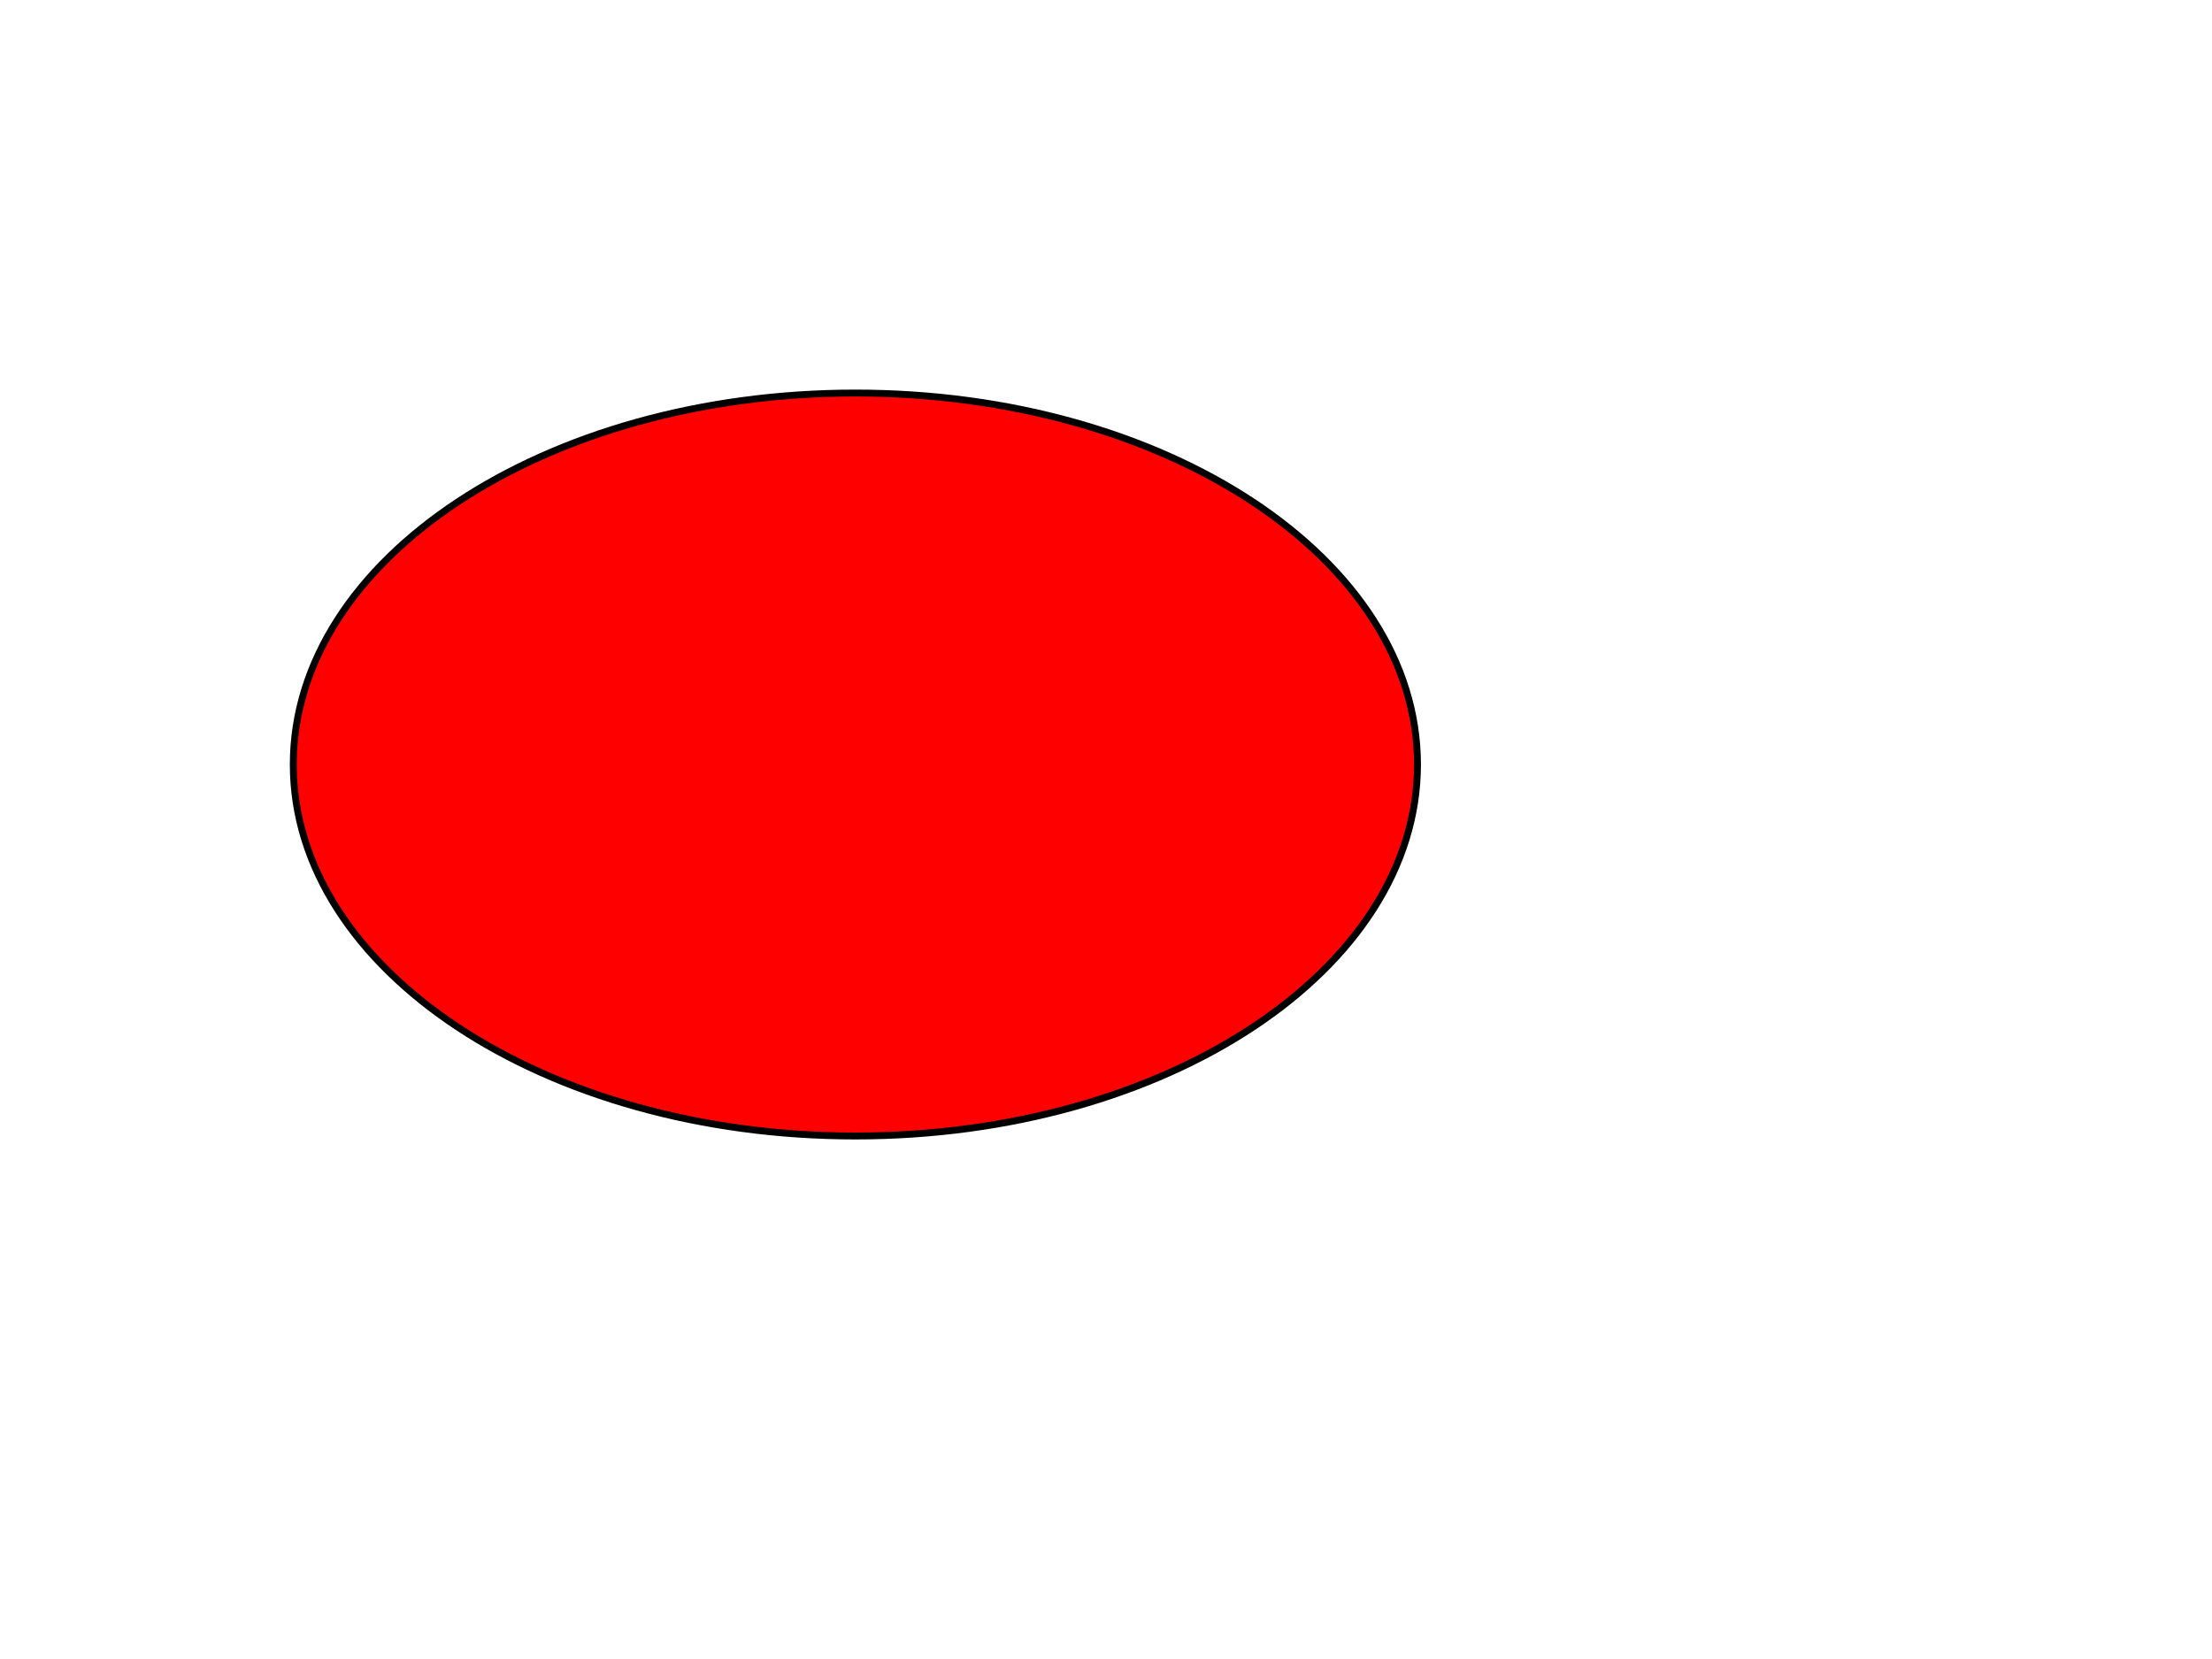
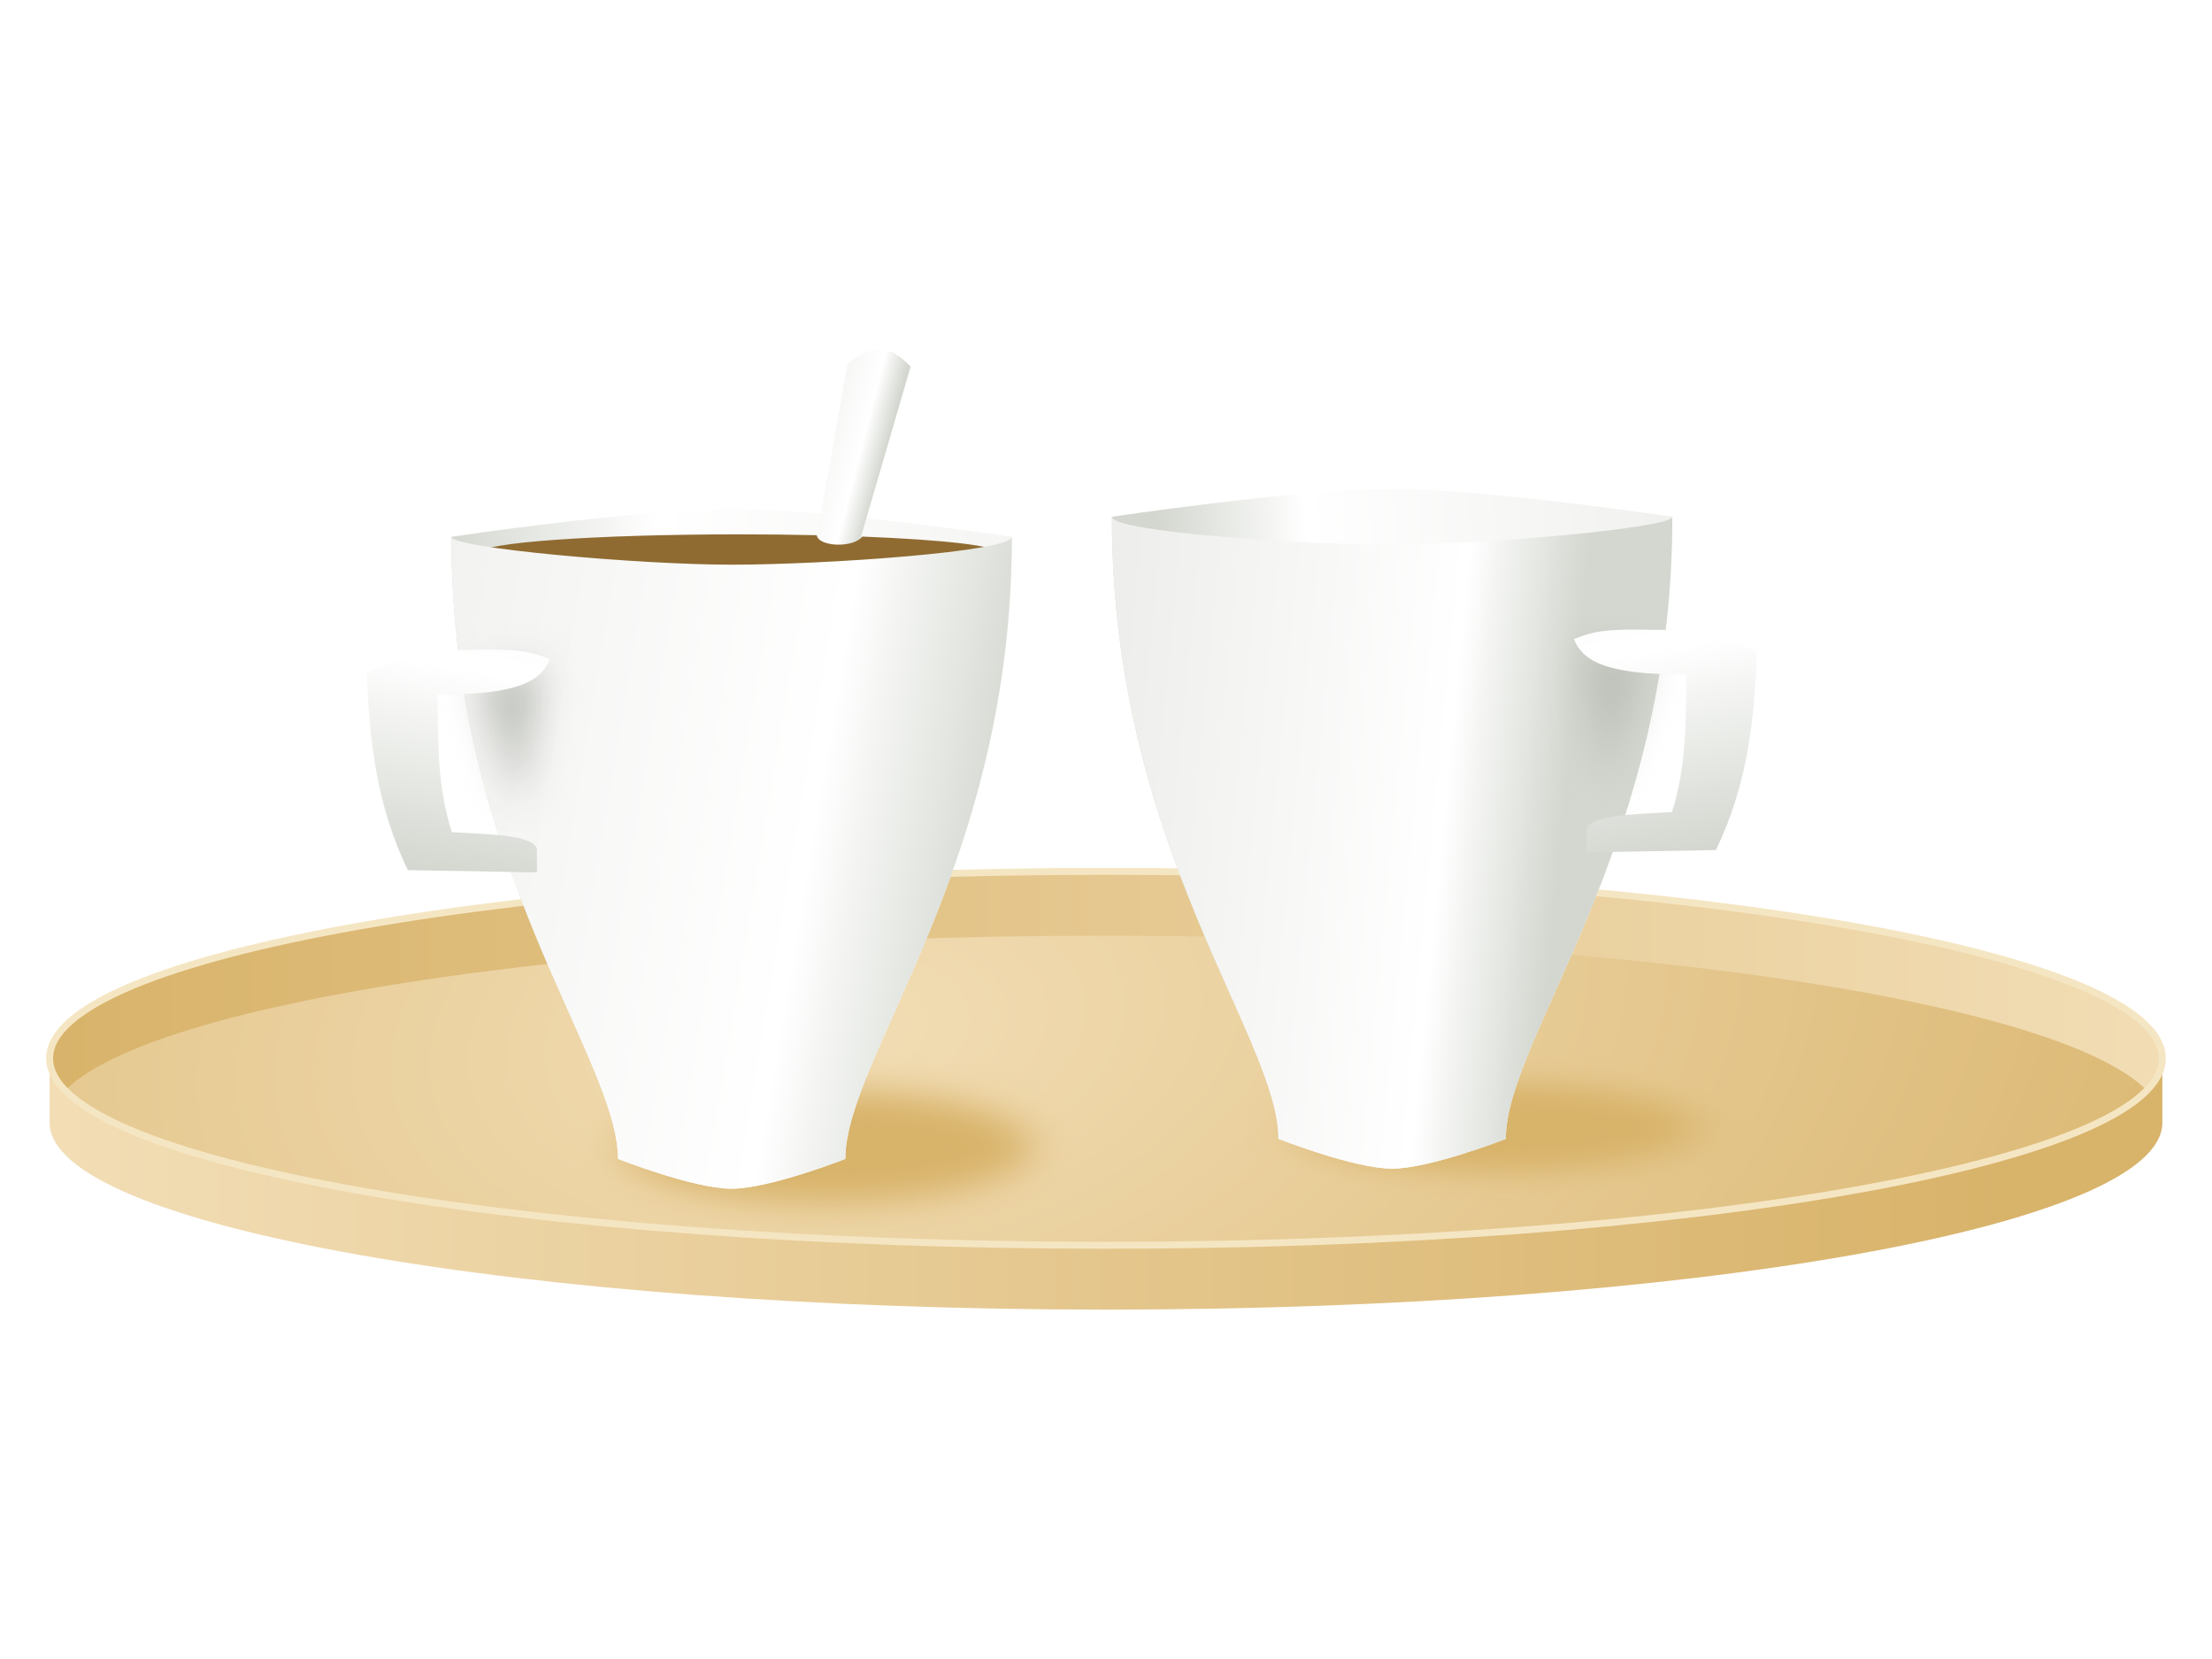
- <svg xmlns="http://www.w3.org/2000/svg" width="320" height="240" viewBox="0 0 320 240" id="svg2" version="1.1">
-   <defs id="defs4" />
+ <svg xmlns="http://www.w3.org/2000/svg" xmlns:xlink="http://www.w3.org/1999/xlink" width="320" height="240" viewBox="0 0 320 240" id="svg2" version="1.1">
+   <defs id="defs4">
+     <linearGradient gradientUnits="userSpaceOnUse" y2="294.536" x2="213.565" y1="296.286" x1="240.905" id="linearGradient5216" xlink:href="#linearGradient5162" />
+     <linearGradient id="linearGradient5162">
+       <stop id="stop5164" offset="0" style="stop-color:#d3d7cf;stop-opacity:1" />
+       <stop style="stop-color:#ffffff;stop-opacity:1" offset="0.26" id="stop5170" />
+       <stop id="stop5166" offset="1" style="stop-color:#eeeeec;stop-opacity:1" />
+     </linearGradient>
+     <linearGradient y2="303.894" x2="244.119" y1="305.976" x1="222.498" gradientUnits="userSpaceOnUse" id="linearGradient5210" xlink:href="#linearGradient5162" />
+     <filter height="1.688" y="-0.344" width="2.586" x="-0.793" id="filter5190" style="color-interpolation-filters:sRGB">
+       <feGaussianBlur id="feGaussianBlur5192" stdDeviation="0.95" />
+     </filter>
+     <linearGradient y2="264.82" x2="223.289" y1="301.721" x1="216.624" gradientTransform="translate(-1.43566,1.78033)" gradientUnits="userSpaceOnUse" id="linearGradient5212" xlink:href="#linearGradient5162" />
+     <filter height="1.778" y="-0.389" width="1.281" x="-0.141" id="filter10638" style="color-interpolation-filters:sRGB">
+       <feGaussianBlur id="feGaussianBlur10640" stdDeviation="1.134" />
+     </filter>
+     <linearGradient gradientTransform="matrix(3.041012,0,0,3.044228,-598.6696,-792.7771)" gradientUnits="userSpaceOnUse" y2="264.82" x2="223.289" y1="301.721" x1="216.624" id="linearGradient5174" xlink:href="#linearGradient5162" />
+     <linearGradient gradientTransform="matrix(3.041012,0,0,3.044228,-594.3037,-798.1968)" gradientUnits="userSpaceOnUse" y2="302.394" x2="207.994" y1="308.101" x1="242.123" id="linearGradient5172" xlink:href="#linearGradient5162" />
+     <linearGradient gradientTransform="matrix(3.041012,0,0,3.044228,-514.8573,-811.8958)" gradientUnits="userSpaceOnUse" y2="289.714" x2="206.375" y1="290.839" x1="210.75" id="linearGradient5236" xlink:href="#linearGradient5162" />
+     <linearGradient gradientTransform="matrix(3.041012,0,0,3.044228,-594.3037,-798.1968)" gradientUnits="userSpaceOnUse" y2="301.411" x2="256.44" y1="302.536" x1="216.905" id="linearGradient5214" xlink:href="#linearGradient5162" />
+     <filter height="1.728" y="-0.364" width="1.263" x="-0.131" id="filter10634" style="color-interpolation-filters:sRGB">
+       <feGaussianBlur id="feGaussianBlur10636" stdDeviation="1.061" />
+     </filter>
+     <radialGradient gradientUnits="userSpaceOnUse" gradientTransform="matrix(1.532373,-0.185887,0.1039897,0.8572455,162.4537,-61.08758)" r="65.75" fy="-340.967" fx="-219.918" cy="-340.967" cx="-219.918" id="radialGradient5238" xlink:href="#linearGradient3636" />
+     <linearGradient id="linearGradient3636">
+       <stop id="stop3638" offset="0" style="stop-color:#f2ddb5;stop-opacity:1" />
+       <stop id="stop3640" offset="1" style="stop-color:#d8b36a;stop-opacity:1" />
+     </linearGradient>
+     <clipPath id="clipPath4577" clipPathUnits="userSpaceOnUse">
+       <ellipse ry="11.625" rx="65.75" cy="-310.75" cx="-193.125" id="ellipse4579" style="opacity:1;fill:#ff00ff;fill-opacity:1;fill-rule:evenodd;stroke:#000000;stroke-width:1;stroke-linecap:round;stroke-linejoin:bevel;stroke-miterlimit:4;stroke-dasharray:none;stroke-dashoffset:0;stroke-opacity:1" />
+     </clipPath>
+     <linearGradient gradientUnits="userSpaceOnUse" y2="319.25" x2="162.75" y1="319.25" x1="296.25" id="linearGradient5266" xlink:href="#linearGradient3636" />
+     <clipPath id="clipPath5262" clipPathUnits="userSpaceOnUse">
+       <ellipse style="opacity:1;fill:#ff00ff;fill-opacity:1;fill-rule:evenodd;stroke:#000000;stroke-width:1;stroke-linecap:round;stroke-linejoin:bevel;stroke-miterlimit:4;stroke-dasharray:none;stroke-dashoffset:0;stroke-opacity:1" id="ellipse5264" cx="228.875" cy="319.25" rx="65.75" ry="11.625" />
+     </clipPath>
+     <linearGradient gradientTransform="matrix(2.324272,0,0,2.32673,-371.9677,-589.7058)" gradientUnits="userSpaceOnUse" y2="320.125" x2="284.875" y1="320.125" x1="163.5" id="linearGradient5242" xlink:href="#linearGradient3636" />
+   </defs>
  <g id="layer1">
-     <ellipse style="fill:#ff0000;fill-rule:evenodd;stroke:#000000;stroke-width:1px;stroke-linecap:butt;stroke-linejoin:miter;stroke-opacity:1" id="path14439" cx="123.744" cy="110.599" rx="81.317" ry="53.74" />
+     <path id="ellipse4564" d="m 160,126.054 c -84.401,0 -152.821,12.11 -152.821,27.048 v 9.307 c 0,14.938 68.42,27.048 152.821,27.048 84.401,0 152.821,-12.11 152.821,-27.048 v -9.307 c 0,-14.938 -68.42,-27.048 -152.821,-27.048 z" style="display:inline;opacity:1;fill:url(#linearGradient5242);fill-opacity:1;fill-rule:evenodd;stroke:none;stroke-width:1;stroke-linecap:round;stroke-linejoin:bevel;stroke-miterlimit:4;stroke-dasharray:none;stroke-dashoffset:0;stroke-opacity:1" />
+     <path transform="matrix(2.324272,0,0,2.32673,-371.9677,-589.7058)" clip-path="url(#clipPath5262)" style="display:inline;opacity:1;fill:url(#linearGradient5266);fill-opacity:1;fill-rule:evenodd;stroke:none;stroke-width:0.43;stroke-linecap:round;stroke-linejoin:bevel;stroke-miterlimit:4;stroke-dasharray:none;stroke-dashoffset:0;stroke-opacity:1" d="m 228.875,307.625 c -36.313,0 -65.75,5.205 -65.75,11.625 v 4 c 0,6.42 29.437,11.625 65.75,11.625 36.313,0 65.75,-5.205 65.75,-11.625 v -4 c 0,-6.42 -29.437,-11.625 -65.75,-11.625 z" id="path5260" />
+     <ellipse transform="matrix(2.324272,0,0,2.32673,608.875,876.1338)" clip-path="url(#clipPath4577)" ry="11.625" rx="65.75" cy="-306.75" cx="-193.125" id="path4560" style="display:inline;opacity:1;fill:url(#radialGradient5238);fill-opacity:1;fill-rule:evenodd;stroke:none;stroke-width:0.43;stroke-linecap:round;stroke-linejoin:bevel;stroke-miterlimit:4;stroke-dasharray:none;stroke-dashoffset:0;stroke-opacity:1" />
+     <ellipse ry="27.048" rx="152.821" cy="153.103" cx="160" id="ellipse5270" style="display:inline;opacity:1;fill:none;fill-opacity:1;fill-rule:evenodd;stroke:#f5e6c3;stroke-width:1;stroke-linecap:round;stroke-linejoin:bevel;stroke-miterlimit:4;stroke-dasharray:none;stroke-dashoffset:0;stroke-opacity:1" />
+     <ellipse style="display:inline;opacity:1;fill:none;fill-opacity:1;fill-rule:evenodd;stroke:none;stroke-width:1;stroke-linecap:round;stroke-linejoin:bevel;stroke-miterlimit:4;stroke-dasharray:none;stroke-dashoffset:0;stroke-opacity:1" id="ellipse4562" cx="160" cy="157.756" rx="152.821" ry="27.048" />
+     <ellipse transform="matrix(3.045295,0,0,2.32673,-515.3611,-589.7058)" ry="3.5" rx="9.688" cy="324.75" cx="208.562" id="path5218" style="display:inline;opacity:1;fill:#d8b36a;fill-opacity:1;fill-rule:evenodd;stroke:none;stroke-width:0.43;stroke-linecap:round;stroke-linejoin:bevel;stroke-miterlimit:4;stroke-dasharray:none;stroke-dashoffset:0;stroke-opacity:1;filter:url(#filter10634)" />
+     <path id="path5151" style="display:inline;fill:url(#linearGradient5214);fill-rule:evenodd;stroke:none;stroke-width:1px;stroke-linecap:butt;stroke-linejoin:miter;stroke-opacity:1" d="m 65.307,77.655 c 0,47.838 24.091,75.265 24.091,90.003 0,0 10.964,4.305 16.446,4.305 5.482,0 16.446,-4.305 16.446,-4.305 0,-14.738 24.091,-42.165 24.091,-90.003 0,0 -27.025,-4.036 -40.537,-4.036 -13.512,0 -40.537,4.036 -40.537,4.036 z" />
+     <path id="path5230" d="m 113.872,101.753 8.743,-49.088 c 4.29,-3.624 6.833,-2.003 9.123,0.381 L 117.293,102.514 Z" style="display:inline;fill:url(#linearGradient5236);fill-rule:evenodd;stroke:none;stroke-width:1px;stroke-linecap:butt;stroke-linejoin:miter;stroke-opacity:1" />
+     <path style="display:inline;opacity:1;fill:#8f6b32;fill-opacity:1;fill-rule:evenodd;stroke:none;stroke-width:1;stroke-linecap:round;stroke-linejoin:bevel;stroke-miterlimit:4;stroke-dasharray:none;stroke-dashoffset:0;stroke-opacity:1" d="m 144.367,79.977 c 0,1.477 -16.773,2.675 -37.465,2.675 -20.691,0 -37.465,-1.198 -37.465,-2.675 -1e-6,-1.477 16.773,-2.675 37.465,-2.675 3.919,0 7.697,0.043 11.247,0.123 0.316,1.722 5.337,1.854 6.594,0.2 11.688,0.453 19.623,1.337 19.623,2.353 z" id="path10574" />
+     <path d="m 65.307,77.655 c 0,47.838 24.091,75.265 24.091,90.003 0,0 10.964,4.305 16.446,4.305 5.482,0 16.446,-4.305 16.446,-4.305 0,-14.738 24.091,-42.165 24.091,-90.003 0,2.153 -27.025,4.036 -40.537,4.036 -13.512,0 -40.537,-2.422 -40.537,-4.036 z" style="display:inline;fill:url(#linearGradient5172);fill-rule:evenodd;stroke:none;stroke-width:1px;stroke-linecap:butt;stroke-linejoin:miter;stroke-opacity:1" id="path5145" />
+     <path transform="matrix(3.041012,0,0,3.044228,-514.8573,-817.9843)" id="path5176" d="M 192.125,300.875 194,307 l 1,-6.625 z" style="display:inline;fill:#babdb6;fill-rule:evenodd;stroke:none;stroke-width:0.43px;stroke-linecap:butt;stroke-linejoin:miter;stroke-opacity:1;filter:url(#filter5190)" />
+     <path id="path5153" d="m 79.541,95.348 c -2.032,-0.726 -3.309,-1.578 -11.194,-1.327 -6.744,-0.129 -11.407,1.305 -15.299,3.318 0.419,9.512 1.312,19.023 5.97,28.535 l 18.657,0.332 v -2.986 c 0.284,-2.412 -6.38,-2.505 -12.314,-2.843 -2.115,-6.642 -2.031,-13.284 -2.059,-19.926 12.153,0.139 15.118,-2.23 16.238,-5.102 z" style="display:inline;fill:url(#linearGradient5174);fill-rule:evenodd;stroke:none;stroke-width:1px;stroke-linecap:butt;stroke-linejoin:miter;stroke-opacity:1" />
+     <ellipse transform="matrix(2.98538,0,0,1.828145,-514.1965,-428.9202)" style="display:inline;opacity:1;fill:#d8b36a;fill-opacity:1;fill-rule:evenodd;stroke:none;stroke-width:0.43;stroke-linecap:round;stroke-linejoin:bevel;stroke-miterlimit:4;stroke-dasharray:none;stroke-dashoffset:0;stroke-opacity:1;filter:url(#filter10638)" id="ellipse5224" cx="244.812" cy="323.875" rx="9.688" ry="3.5" />
+     <g style="display:inline;stroke-width:0.43" id="g5200" transform="matrix(-3.041012,0,0,3.044228,901.5402,-801.0956)">
+       <path id="path5202" style="fill:url(#linearGradient5216);fill-rule:evenodd;stroke:none;stroke-width:0.43px;stroke-linecap:butt;stroke-linejoin:miter;stroke-opacity:1" d="m 216.905,287.709 c 0,15.714 7.922,24.724 7.922,29.565 0,0 3.605,1.414 5.408,1.414 1.803,0 5.408,-1.414 5.408,-1.414 0,-4.841 7.922,-13.851 7.922,-29.565 0,0 -8.887,-1.326 -13.33,-1.326 -4.443,0 -13.33,1.326 -13.33,1.326 z" />
+       <path d="m 216.905,287.709 c 0,15.714 7.922,24.724 7.922,29.565 0,0 3.605,1.414 5.408,1.414 1.803,0 5.408,-1.414 5.408,-1.414 0,-4.841 7.922,-13.851 7.922,-29.565 0,0.707 -8.887,1.326 -13.33,1.326 -4.443,0 -13.33,-0.795 -13.33,-1.326 z" style="fill:url(#linearGradient5210);fill-rule:evenodd;stroke:none;stroke-width:0.43px;stroke-linecap:butt;stroke-linejoin:miter;stroke-opacity:1" id="path5204" />
+       <path id="path5206" d="m 218.25,294.375 1.875,6.125 1,-6.625 z" style="fill:#babdb6;fill-rule:evenodd;stroke:none;stroke-width:0.43px;stroke-linecap:butt;stroke-linejoin:miter;stroke-opacity:1;filter:url(#filter5190)" />
+       <path id="path5208" d="m 221.586,293.521 c -0.668,-0.238 -1.088,-0.518 -3.681,-0.436 -2.218,-0.042 -3.751,0.429 -5.031,1.09 0.138,3.124 0.432,6.249 1.963,9.373 l 6.135,0.109 v -0.981 c 0.093,-0.792 -2.098,-0.823 -4.049,-0.934 -0.695,-2.182 -0.668,-4.364 -0.677,-6.546 3.996,0.046 4.971,-0.732 5.34,-1.676 z" style="fill:url(#linearGradient5212);fill-rule:evenodd;stroke:none;stroke-width:0.43px;stroke-linecap:butt;stroke-linejoin:miter;stroke-opacity:1" />
+     </g>
  </g>
</svg>
